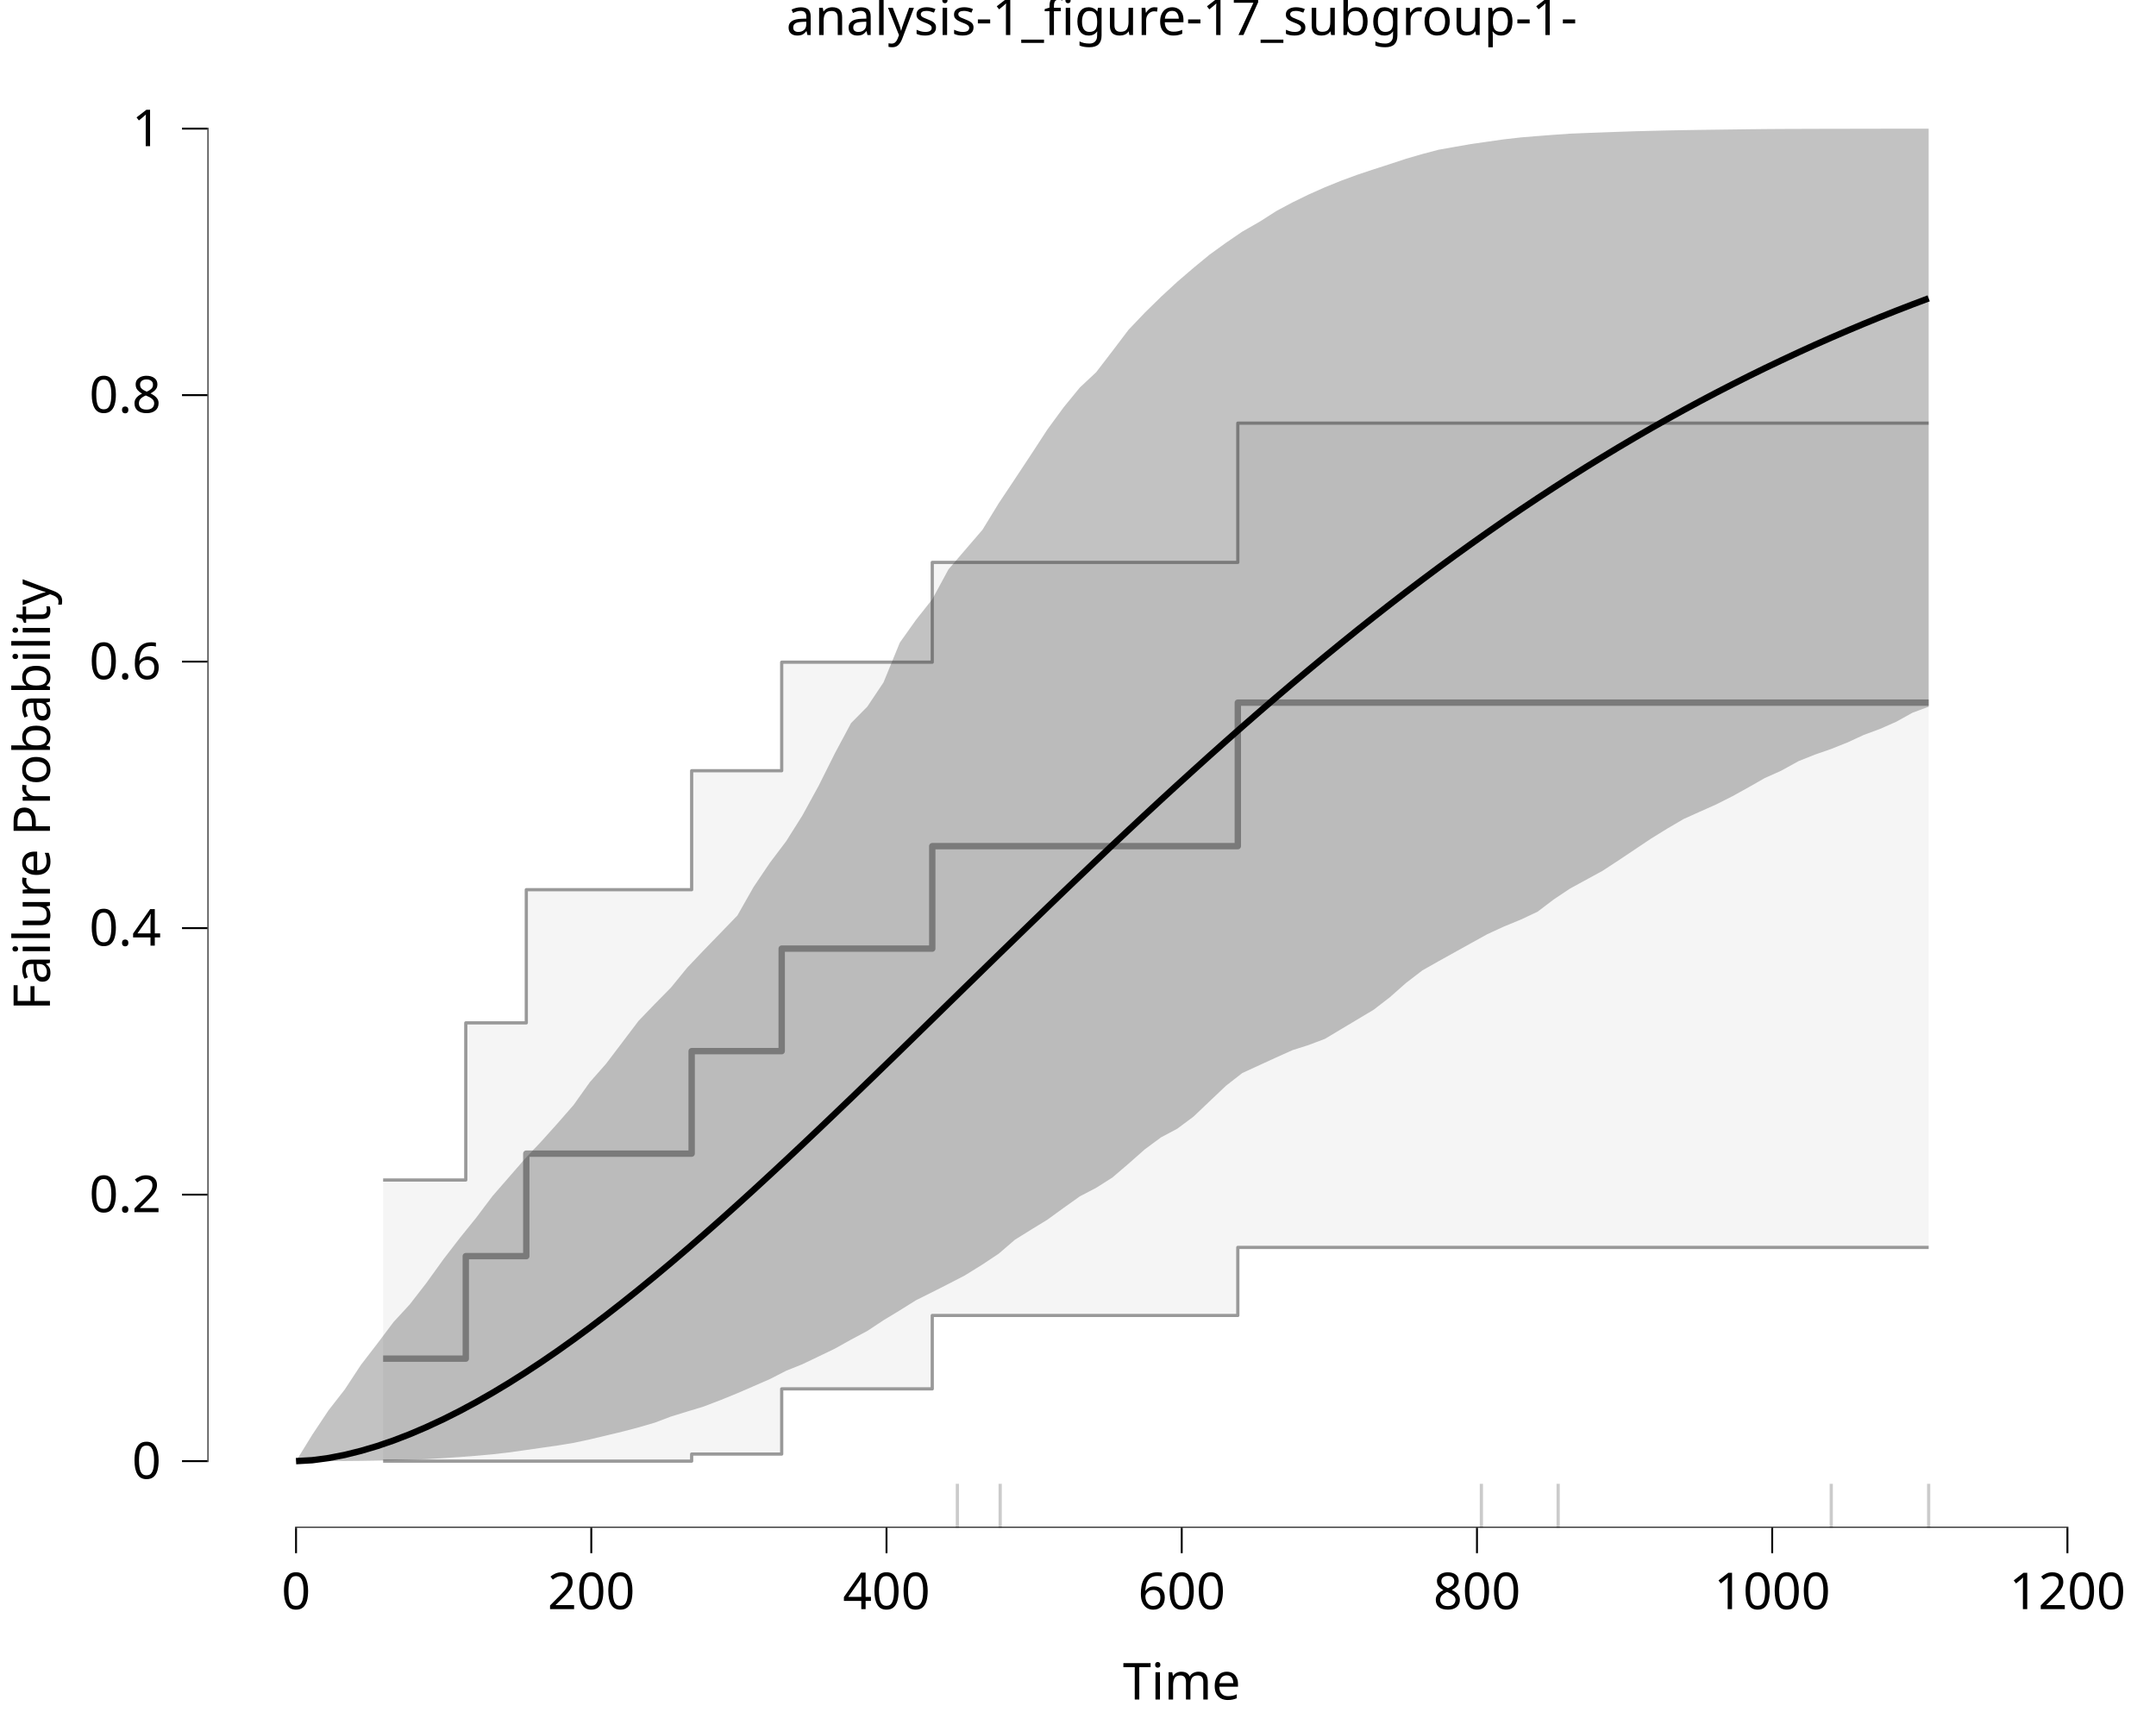
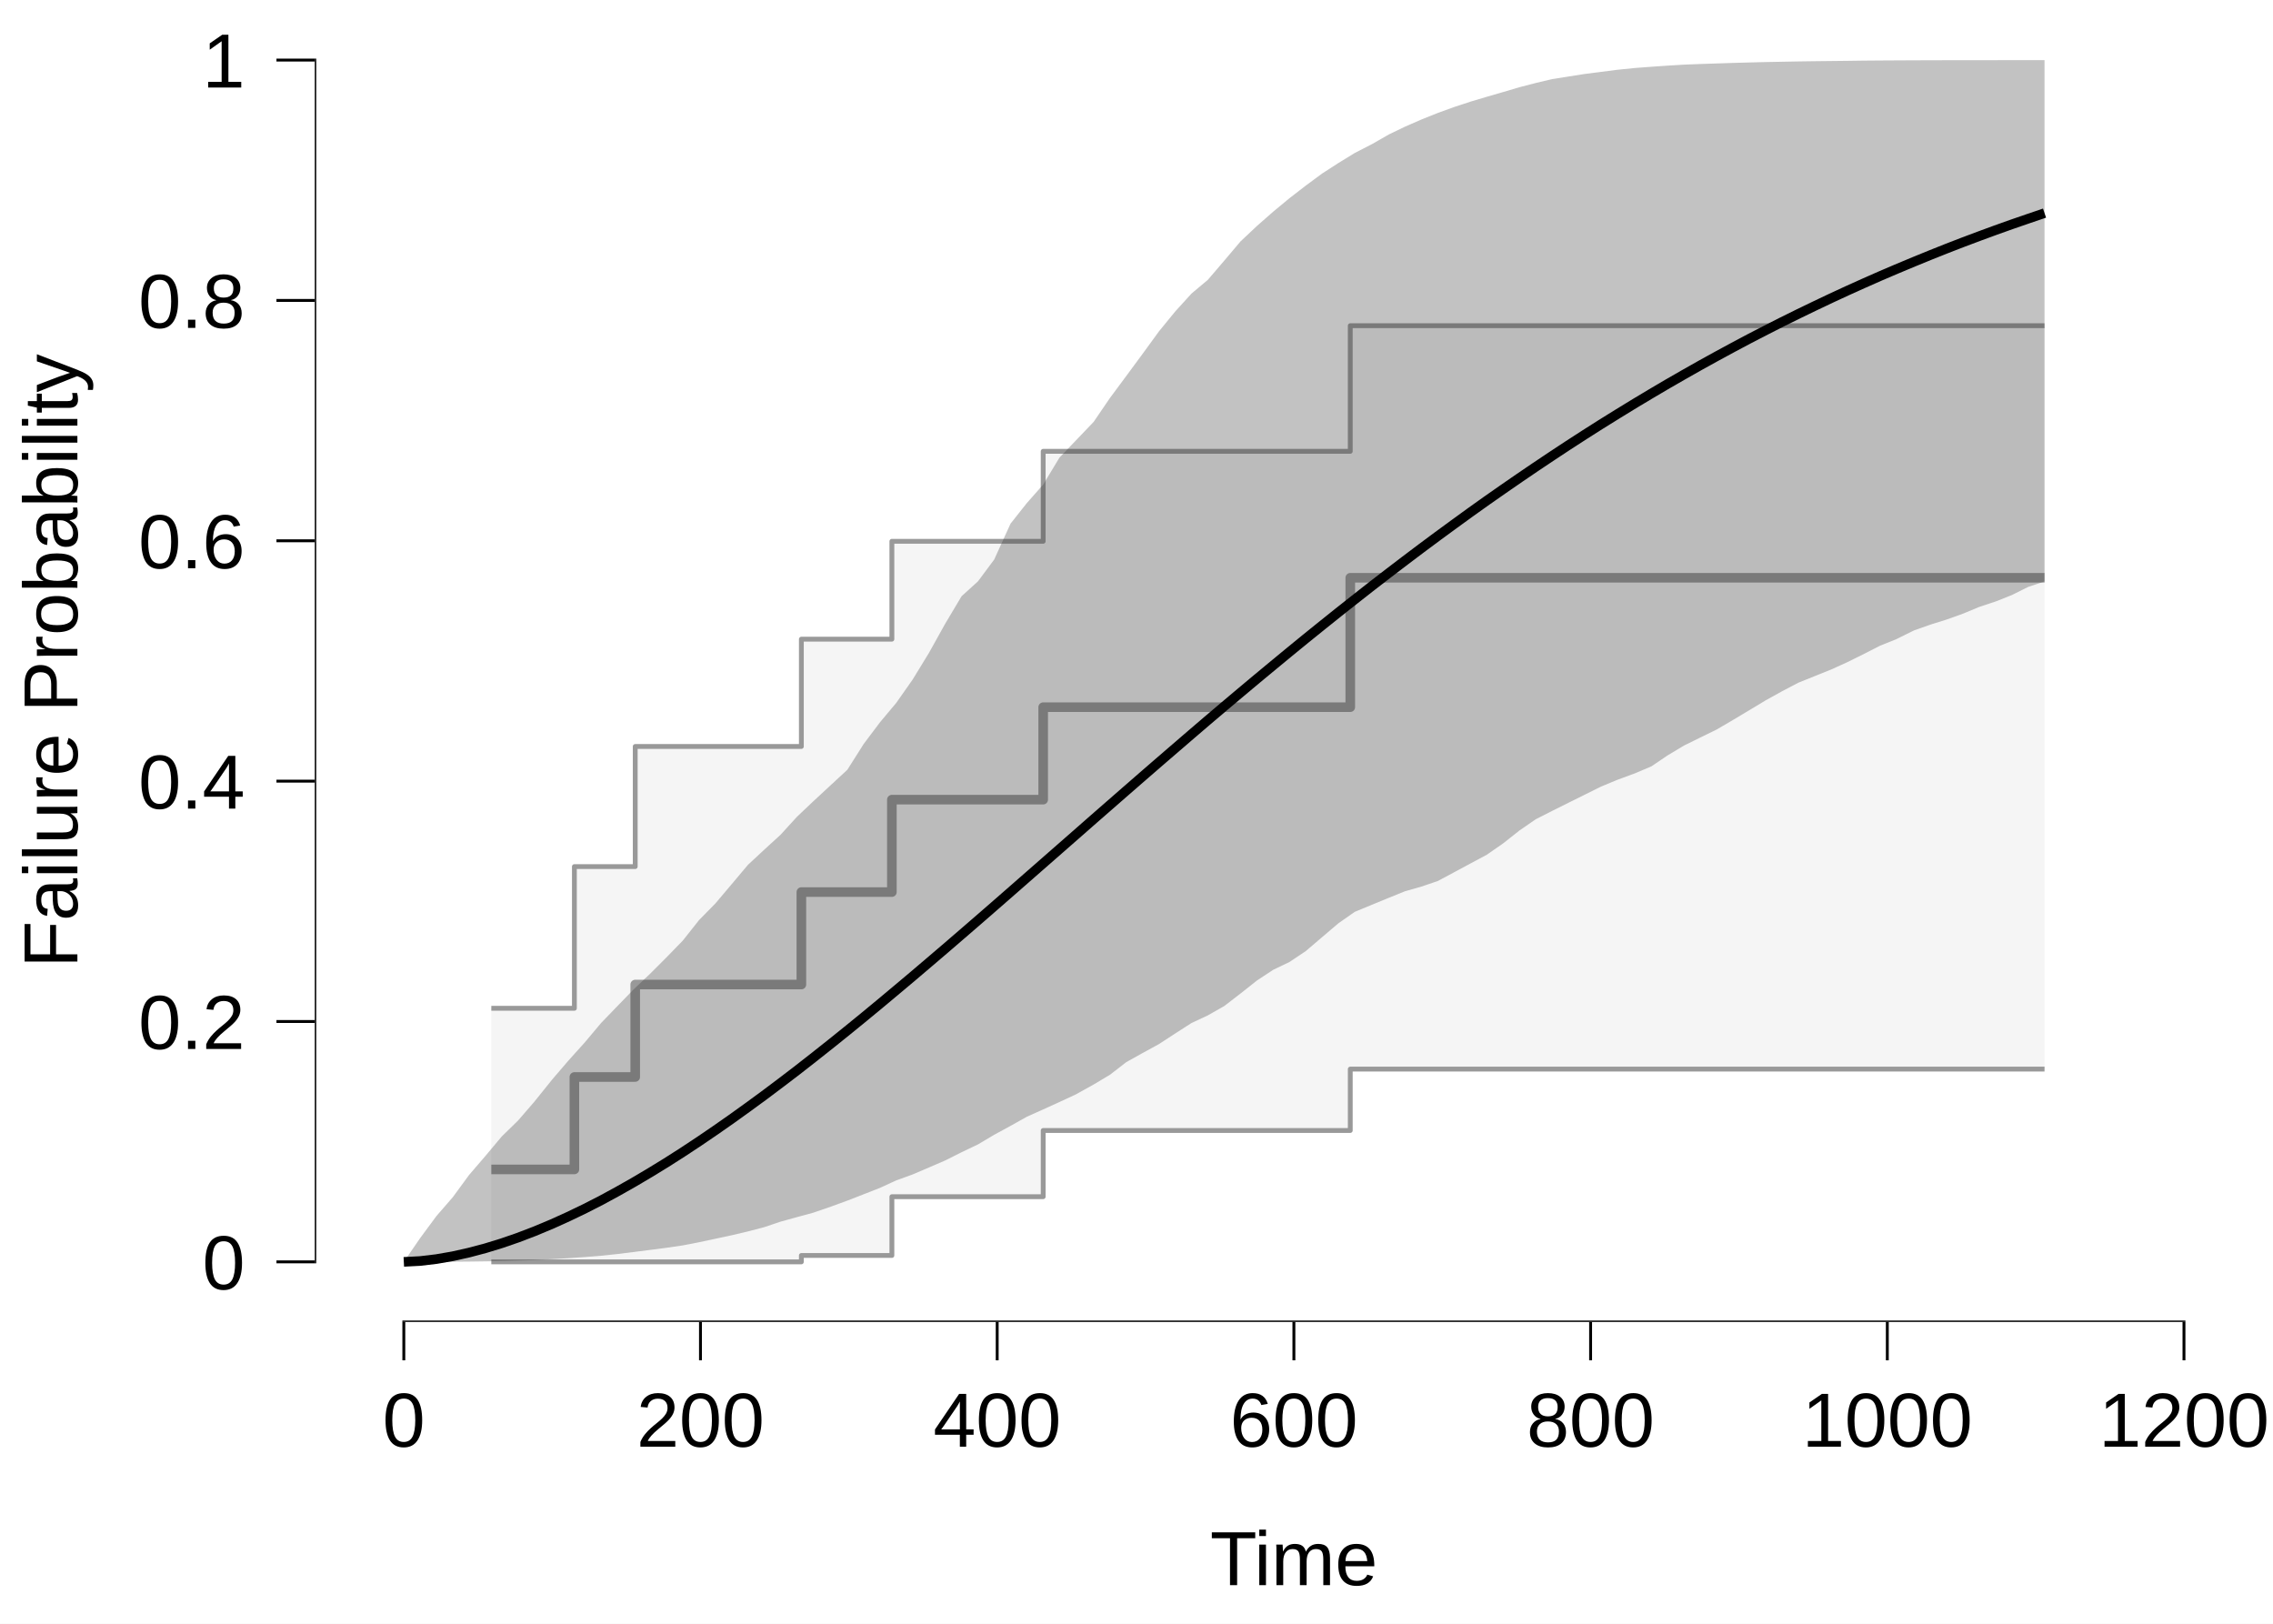
- <svg xmlns="http://www.w3.org/2000/svg" class="svglite" data-engine-version="2.0" width="720.00pt" height="576.00pt" viewBox="0 0 720.00 576.00">
-   <defs>
-     <style type="text/css">
+ <svg xmlns="http://www.w3.org/2000/svg" width="504.00pt" height="360.00pt" viewBox="0 0 504.00 360.00">
+   <g class="svglite">
+     <defs>
+       <style type="text/css">
    .svglite line, .svglite polyline, .svglite polygon, .svglite path, .svglite rect, .svglite circle {
      fill: none;
      stroke: #000000;
      stroke-linecap: round;
      stroke-linejoin: round;
      stroke-miterlimit: 10.00;
    }
+     .svglite text {
+       white-space: pre;
+     }
+     .svglite g.glyphgroup path {
+       fill: inherit;
+       stroke: none;
+     }
  </style>
-   </defs>
-   <rect width="100%" height="100%" style="stroke: none; fill: #FFFFFF;" />
-   <defs>
-     <clipPath id="cpMC4wMHw3MjAuMDB8MC4wMHw1NzYuMDA=">
-       <rect x="0.00" y="0.00" width="720.00" height="576.00" />
-     </clipPath>
-   </defs>
-   <g clip-path="url(#cpMC4wMHw3MjAuMDB8MC4wMHw1NzYuMDA=)">
-     <rect x="-0" y="0.00" width="720.00" height="576.00" style="stroke-width: 10.67; stroke: none;" />
-   </g>
-   <defs>
-     <clipPath id="cpNjkuMjh8NzIwLjAwfDIwLjcxfDUxMC4xNA==">
-       <rect x="69.28" y="20.71" width="650.72" height="489.43" />
-     </clipPath>
-   </defs>
-   <g clip-path="url(#cpNjkuMjh8NzIwLjAwfDIwLjcxfDUxMC4xNA==)">
-     <rect x="69.28" y="20.71" width="650.72" height="489.43" style="stroke-width: 10.67; stroke: none;" />
-     <line x1="319.71" y1="510.14" x2="319.71" y2="495.46" style="stroke-width: 1.07; stroke: #999999; stroke-opacity: 0.50; stroke-linecap: butt;" />
-     <line x1="334.01" y1="510.14" x2="334.01" y2="495.46" style="stroke-width: 1.07; stroke: #999999; stroke-opacity: 0.50; stroke-linecap: butt;" />
-     <line x1="494.71" y1="510.14" x2="494.71" y2="495.46" style="stroke-width: 1.07; stroke: #999999; stroke-opacity: 0.50; stroke-linecap: butt;" />
-     <line x1="520.35" y1="510.14" x2="520.35" y2="495.46" style="stroke-width: 1.07; stroke: #999999; stroke-opacity: 0.50; stroke-linecap: butt;" />
-     <line x1="611.55" y1="510.14" x2="611.55" y2="495.46" style="stroke-width: 1.07; stroke: #999999; stroke-opacity: 0.50; stroke-linecap: butt;" />
-     <line x1="644.08" y1="510.14" x2="644.08" y2="495.46" style="stroke-width: 1.07; stroke: #999999; stroke-opacity: 0.50; stroke-linecap: butt;" />
-     <polygon points="127.95,487.89 155.55,487.89 155.55,487.89 175.76,487.89 175.76,487.89 230.98,487.89 230.98,485.53 261.05,485.53 261.05,463.76 311.33,463.76 311.33,439.25 413.37,439.25 413.37,416.52 413.37,416.52 644.08,416.52 644.08,141.29 413.37,141.29 413.37,141.29 413.37,187.79 311.33,187.79 311.33,221.11 261.05,221.11 261.05,257.35 230.98,257.35 230.98,297.08 175.76,297.08 175.76,341.55 155.55,341.55 155.55,394.02 127.95,394.02 " style="stroke-width: 0.00; stroke: none; stroke-linecap: butt; fill: #999999; fill-opacity: 0.10;" />
-     <polyline points="127.95,487.89 155.55,487.89 155.55,487.89 175.76,487.89 175.76,487.89 230.98,487.89 230.98,485.53 261.05,485.53 261.05,463.76 311.33,463.76 311.33,439.25 413.37,439.25 413.37,416.52 413.37,416.52 644.08,416.52 " style="stroke-width: 1.07; stroke: #999999; stroke-linecap: butt;" />
-     <polyline points="644.08,141.29 413.37,141.29 413.37,141.29 413.37,187.79 311.33,187.79 311.33,221.11 261.05,221.11 261.05,257.35 230.98,257.35 230.98,297.08 175.76,297.08 175.76,341.55 155.55,341.55 155.55,394.02 127.95,394.02 " style="stroke-width: 1.07; stroke: #999999; stroke-linecap: butt;" />
-     <polyline points="127.95,453.67 155.55,453.67 155.55,419.44 175.76,419.44 175.76,385.21 230.98,385.21 230.98,350.99 261.05,350.99 261.05,316.76 311.33,316.76 311.33,282.54 413.37,282.54 413.37,234.62 413.37,234.62 644.08,234.62 " style="stroke-width: 2.13; stroke: #999999; stroke-linecap: butt;" />
-     <polygon points="98.86,487.89 104.28,487.89 109.71,487.88 115.13,487.85 120.55,487.80 125.97,487.71 131.40,487.60 136.82,487.44 142.24,487.24 148.16,486.88 153.58,486.52 159.00,486.11 164.43,485.62 169.85,484.99 175.27,484.24 180.69,483.46 186.12,482.68 191.54,481.80 196.96,480.64 202.38,479.35 207.81,478.05 213.23,476.63 218.65,475.05 224.08,473.00 229.50,471.33 234.92,469.69 240.84,467.42 246.26,465.21 251.68,462.86 257.10,460.50 262.53,457.72 267.95,455.54 273.37,452.95 278.79,450.34 284.22,447.31 289.64,444.42 295.06,440.84 300.49,437.55 305.91,434.16 311.33,431.46 316.75,428.71 322.18,425.90 328.09,422.24 333.51,418.63 338.94,413.96 344.36,410.59 349.78,407.27 355.20,403.33 360.63,399.47 366.05,396.64 371.47,393.20 376.90,388.56 382.32,383.77 387.74,379.77 393.16,376.89 398.59,372.84 404.01,367.68 409.43,362.54 414.85,358.31 420.77,355.59 426.19,353.10 431.61,350.67 437.04,348.94 442.46,346.89 447.88,343.65 453.30,340.41 458.73,337.17 464.15,332.99 469.57,328.20 475.00,324.03 480.42,320.96 485.84,317.95 491.26,314.94 496.69,311.94 502.11,309.44 508.02,307.00 513.45,304.45 518.87,300.34 524.29,296.72 529.71,293.76 535.14,290.80 540.56,287.26 545.98,283.63 551.41,280.00 556.83,276.65 562.25,273.48 567.67,271.04 573.10,268.62 578.52,265.89 583.94,262.89 589.36,259.80 594.79,257.37 600.70,254.12 606.12,251.97 611.55,250.08 616.97,247.92 622.39,245.41 627.82,243.40 633.24,241.01 638.66,238.00 644.08,235.98 644.08,42.96 638.66,42.97 633.24,42.97 627.82,42.98 622.39,42.99 616.97,43.00 611.55,43.01 606.12,43.02 600.70,43.04 594.79,43.06 589.36,43.10 583.94,43.16 578.52,43.23 573.10,43.30 567.67,43.37 562.25,43.46 556.83,43.56 551.41,43.69 545.98,43.83 540.56,44.01 535.14,44.21 529.71,44.41 524.29,44.63 518.87,45.01 513.45,45.43 508.02,45.87 502.11,46.54 496.69,47.32 491.26,48.09 485.84,49.04 480.42,50.00 475.00,51.43 469.57,53.00 464.15,54.79 458.73,56.54 453.30,58.35 447.88,60.34 442.46,62.53 437.04,64.94 431.61,67.59 426.19,70.49 420.77,73.96 414.85,77.35 409.43,81.06 404.01,84.97 398.59,89.43 393.16,94.09 387.74,99.09 382.32,104.40 376.90,110.09 371.47,117.25 366.05,124.31 360.63,129.38 355.20,136.01 349.78,143.41 344.36,151.72 338.94,159.92 333.51,168.07 328.09,176.91 322.18,183.78 316.75,190.11 311.33,200.11 305.91,206.96 300.49,214.59 295.06,227.85 289.64,235.96 284.22,241.44 278.79,251.58 273.37,262.42 267.95,272.31 262.53,280.91 257.10,288.10 251.68,296.14 246.26,305.69 240.84,311.30 234.92,317.40 229.50,323.11 224.08,329.75 218.65,335.27 213.23,340.90 207.81,348.07 202.38,355.22 196.96,361.37 191.54,368.98 186.12,375.19 180.69,381.23 175.27,386.97 169.85,393.20 164.43,399.43 159.00,406.65 153.58,413.36 148.16,420.39 142.24,428.60 136.82,435.58 131.40,441.47 125.97,448.69 120.55,455.73 115.13,463.97 109.71,470.93 104.28,479.09 98.86,487.89 " style="stroke-width: 0.00; stroke: none; stroke-linecap: butt; fill: #333333; fill-opacity: 0.30;" />
-     <polyline points="98.86,487.89 104.28,487.89 109.71,487.88 115.13,487.85 120.55,487.80 125.97,487.71 131.40,487.60 136.82,487.44 142.24,487.24 148.16,486.88 153.58,486.52 159.00,486.11 164.43,485.62 169.85,484.99 175.27,484.24 180.69,483.46 186.12,482.68 191.54,481.80 196.96,480.64 202.38,479.35 207.81,478.05 213.23,476.63 218.65,475.05 224.08,473.00 229.50,471.33 234.92,469.69 240.84,467.42 246.26,465.21 251.68,462.86 257.10,460.50 262.53,457.72 267.95,455.54 273.37,452.95 278.79,450.34 284.22,447.31 289.64,444.42 295.06,440.84 300.49,437.55 305.91,434.16 311.33,431.46 316.75,428.71 322.18,425.90 328.09,422.24 333.51,418.63 338.94,413.96 344.36,410.59 349.78,407.27 355.20,403.33 360.63,399.47 366.05,396.64 371.47,393.20 376.90,388.56 382.32,383.77 387.74,379.77 393.16,376.89 398.59,372.84 404.01,367.68 409.43,362.54 414.85,358.31 420.77,355.59 426.19,353.10 431.61,350.67 437.04,348.94 442.46,346.89 447.88,343.65 453.30,340.41 458.73,337.17 464.15,332.99 469.57,328.20 475.00,324.03 480.42,320.96 485.84,317.95 491.26,314.94 496.69,311.94 502.11,309.44 508.02,307.00 513.45,304.45 518.87,300.34 524.29,296.72 529.71,293.76 535.14,290.80 540.56,287.26 545.98,283.63 551.41,280.00 556.83,276.65 562.25,273.48 567.67,271.04 573.10,268.62 578.52,265.89 583.94,262.89 589.36,259.80 594.79,257.37 600.70,254.12 606.12,251.97 611.55,250.08 616.97,247.92 622.39,245.41 627.82,243.40 633.24,241.01 638.66,238.00 644.08,235.98 " style="stroke-width: 1.07; stroke: none; stroke-linecap: butt;" />
-     <polyline points="644.08,42.96 638.66,42.97 633.24,42.97 627.82,42.98 622.39,42.99 616.97,43.00 611.55,43.01 606.12,43.02 600.70,43.04 594.79,43.06 589.36,43.10 583.94,43.16 578.52,43.23 573.10,43.30 567.67,43.37 562.25,43.46 556.83,43.56 551.41,43.69 545.98,43.83 540.56,44.01 535.14,44.21 529.71,44.41 524.29,44.63 518.87,45.01 513.45,45.43 508.02,45.87 502.11,46.54 496.69,47.32 491.26,48.09 485.84,49.04 480.42,50.00 475.00,51.43 469.57,53.00 464.15,54.79 458.73,56.54 453.30,58.35 447.88,60.34 442.46,62.53 437.04,64.94 431.61,67.59 426.19,70.49 420.77,73.96 414.85,77.35 409.43,81.06 404.01,84.97 398.59,89.43 393.16,94.09 387.74,99.09 382.32,104.40 376.90,110.09 371.47,117.25 366.05,124.31 360.63,129.38 355.20,136.01 349.78,143.41 344.36,151.72 338.94,159.92 333.51,168.07 328.09,176.91 322.18,183.78 316.75,190.11 311.33,200.11 305.91,206.96 300.49,214.59 295.06,227.85 289.64,235.96 284.22,241.44 278.79,251.58 273.37,262.42 267.95,272.31 262.53,280.91 257.10,288.10 251.68,296.14 246.26,305.69 240.84,311.30 234.92,317.40 229.50,323.11 224.08,329.75 218.65,335.27 213.23,340.90 207.81,348.07 202.38,355.22 196.96,361.37 191.54,368.98 186.12,375.19 180.69,381.23 175.27,386.97 169.85,393.20 164.43,399.43 159.00,406.65 153.58,413.36 148.16,420.39 142.24,428.60 136.82,435.58 131.40,441.47 125.97,448.69 120.55,455.73 115.13,463.97 109.71,470.93 104.28,479.09 98.86,487.89 " style="stroke-width: 1.07; stroke: none; stroke-linecap: butt;" />
-     <polyline points="98.86,487.89 104.28,487.58 109.71,486.86 115.13,485.81 120.55,484.46 125.97,482.86 131.40,481.00 136.82,478.91 142.24,476.60 148.16,473.85 153.58,471.12 159.00,468.21 164.43,465.11 169.85,461.85 175.27,458.43 180.69,454.86 186.12,451.14 191.54,447.28 196.96,443.30 202.38,439.19 207.81,434.96 213.23,430.63 218.65,426.19 224.08,421.66 229.50,417.03 234.92,412.33 240.84,407.11 246.26,402.24 251.68,397.32 257.10,392.33 262.53,387.29 267.95,382.20 273.37,377.07 278.79,371.90 284.22,366.70 289.64,361.47 295.06,356.22 300.49,350.95 305.91,345.66 311.33,340.37 316.75,335.07 322.18,329.77 328.09,324.00 333.51,318.71 338.94,313.44 344.36,308.18 349.78,302.94 355.20,297.72 360.63,292.53 366.05,287.37 371.47,282.23 376.90,277.14 382.32,272.08 387.74,267.06 393.16,262.09 398.59,257.16 404.01,252.27 409.43,247.44 414.85,242.66 420.77,237.50 426.19,232.83 431.61,228.22 437.04,223.67 442.46,219.18 447.88,214.75 453.30,210.38 458.73,206.07 464.15,201.83 469.57,197.66 475.00,193.55 480.42,189.51 485.84,185.54 491.26,181.64 496.69,177.80 502.11,174.03 508.02,170.00 513.45,166.38 518.87,162.83 524.29,159.35 529.71,155.94 535.14,152.60 540.56,149.33 545.98,146.13 551.41,142.99 556.83,139.93 562.25,136.93 567.67,134.00 573.10,131.14 578.52,128.35 583.94,125.62 589.36,122.96 594.79,120.37 600.70,117.61 606.12,115.14 611.55,112.74 616.97,110.41 622.39,108.13 627.82,105.91 633.24,103.76 638.66,101.66 644.08,99.62 " style="stroke-width: 2.13; stroke-linecap: butt;" />
-     <line x1="98.54" y1="510.14" x2="690.74" y2="510.14" style="stroke-width: 0.64; stroke-linecap: butt;" />
-     <line x1="69.28" y1="488.21" x2="69.28" y2="42.64" style="stroke-width: 0.64; stroke-linecap: butt;" />
-     <rect x="69.28" y="20.71" width="650.72" height="489.43" style="stroke-width: 0.00; stroke: none;" />
-   </g>
-   <g clip-path="url(#cpMC4wMHw3MjAuMDB8MC4wMHw1NzYuMDA=)">
-     <polyline points="69.28,510.14 69.28,20.71 " style="stroke-width: 0.00; stroke: none; stroke-linecap: butt;" />
-     <text x="53.81" y="493.74" text-anchor="end" style="font-size: 17.00px; font-family: sans;" textLength="9.46px" lengthAdjust="spacingAndGlyphs">0</text>
-     <text x="53.81" y="404.75" text-anchor="end" style="font-size: 17.00px; font-family: sans;" textLength="23.63px" lengthAdjust="spacingAndGlyphs">0.2</text>
-     <text x="53.81" y="315.77" text-anchor="end" style="font-size: 17.00px; font-family: sans;" textLength="23.63px" lengthAdjust="spacingAndGlyphs">0.4</text>
-     <text x="53.81" y="226.78" text-anchor="end" style="font-size: 17.00px; font-family: sans;" textLength="23.63px" lengthAdjust="spacingAndGlyphs">0.6</text>
-     <text x="53.81" y="137.79" text-anchor="end" style="font-size: 17.00px; font-family: sans;" textLength="23.63px" lengthAdjust="spacingAndGlyphs">0.8</text>
-     <text x="53.81" y="48.80" text-anchor="end" style="font-size: 17.00px; font-family: sans;" textLength="9.46px" lengthAdjust="spacingAndGlyphs">1</text>
-     <polyline points="60.78,487.89 69.28,487.89 " style="stroke-width: 0.64; stroke-linecap: butt;" />
-     <polyline points="60.78,398.91 69.28,398.91 " style="stroke-width: 0.64; stroke-linecap: butt;" />
-     <polyline points="60.78,309.92 69.28,309.92 " style="stroke-width: 0.64; stroke-linecap: butt;" />
-     <polyline points="60.78,220.93 69.28,220.93 " style="stroke-width: 0.64; stroke-linecap: butt;" />
-     <polyline points="60.78,131.94 69.28,131.94 " style="stroke-width: 0.64; stroke-linecap: butt;" />
-     <polyline points="60.78,42.95 69.28,42.95 " style="stroke-width: 0.64; stroke-linecap: butt;" />
-     <polyline points="69.28,510.14 720.00,510.14 " style="stroke-width: 0.00; stroke: none; stroke-linecap: butt;" />
-     <polyline points="98.86,518.64 98.86,510.14 " style="stroke-width: 0.64; stroke-linecap: butt;" />
-     <polyline points="197.46,518.64 197.46,510.14 " style="stroke-width: 0.64; stroke-linecap: butt;" />
-     <polyline points="296.05,518.64 296.05,510.14 " style="stroke-width: 0.64; stroke-linecap: butt;" />
-     <polyline points="394.64,518.64 394.64,510.14 " style="stroke-width: 0.64; stroke-linecap: butt;" />
-     <polyline points="493.24,518.64 493.24,510.14 " style="stroke-width: 0.64; stroke-linecap: butt;" />
-     <polyline points="591.83,518.64 591.83,510.14 " style="stroke-width: 0.64; stroke-linecap: butt;" />
-     <polyline points="690.42,518.64 690.42,510.14 " style="stroke-width: 0.64; stroke-linecap: butt;" />
-     <text x="98.86" y="537.32" text-anchor="middle" style="font-size: 17.00px; font-family: sans;" textLength="9.46px" lengthAdjust="spacingAndGlyphs">0</text>
-     <text x="197.46" y="537.32" text-anchor="middle" style="font-size: 17.00px; font-family: sans;" textLength="28.37px" lengthAdjust="spacingAndGlyphs">200</text>
-     <text x="296.05" y="537.32" text-anchor="middle" style="font-size: 17.00px; font-family: sans;" textLength="28.37px" lengthAdjust="spacingAndGlyphs">400</text>
-     <text x="394.64" y="537.32" text-anchor="middle" style="font-size: 17.00px; font-family: sans;" textLength="28.37px" lengthAdjust="spacingAndGlyphs">600</text>
-     <text x="493.24" y="537.32" text-anchor="middle" style="font-size: 17.00px; font-family: sans;" textLength="28.37px" lengthAdjust="spacingAndGlyphs">800</text>
-     <text x="591.83" y="537.32" text-anchor="middle" style="font-size: 17.00px; font-family: sans;" textLength="37.82px" lengthAdjust="spacingAndGlyphs">1000</text>
-     <text x="690.42" y="537.32" text-anchor="middle" style="font-size: 17.00px; font-family: sans;" textLength="37.82px" lengthAdjust="spacingAndGlyphs">1200</text>
-     <text x="394.64" y="567.49" text-anchor="middle" style="font-size: 17.00px; font-family: sans;" textLength="37.78px" lengthAdjust="spacingAndGlyphs">Time</text>
-     <text transform="translate(16.68,265.42) rotate(-90)" text-anchor="middle" style="font-size: 17.00px; font-family: sans;" textLength="136.06px" lengthAdjust="spacingAndGlyphs">Failure Probability</text>
-     <text x="394.64" y="11.70" text-anchor="middle" style="font-size: 17.00px; font-family: sans;" textLength="254.24px" lengthAdjust="spacingAndGlyphs">analysis-1_figure-17_subgroup-1-</text>
+     </defs>
+     <rect width="100%" height="100%" style="stroke: none; fill: #FFFFFF;" />
+     <defs>
+       <clipPath id="cpMC4wMHw1MDQuMDB8MC4wMHwzNjAuMDA=">
+         <rect x="0.00" y="0.00" width="504.00" height="360.00" />
+       </clipPath>
+     </defs>
+     <g clip-path="url(#cpMC4wMHw1MDQuMDB8MC4wMHwzNjAuMDA=)">
+       <rect x="0.00" y="0.00" width="504.00" height="360.00" style="stroke-width: 10.67; stroke: none;" />
+     </g>
+     <defs>
+       <clipPath id="cpNjkuODB8NTA0LjAwfDAuMDB8MjkzLjA5">
+         <rect x="69.80" y="0.00" width="434.20" height="293.09" />
+       </clipPath>
+     </defs>
+     <g clip-path="url(#cpNjkuODB8NTA0LjAwfDAuMDB8MjkzLjA5)">
+       <rect x="69.80" y="0.00" width="434.20" height="293.09" style="stroke-width: 10.67; stroke: none;" />
+       <polygon points="108.94,279.77 127.36,279.77 127.36,279.77 140.85,279.77 140.85,279.77 177.69,279.77 177.69,278.35 197.76,278.35 197.76,265.32 231.31,265.32 231.31,250.64 299.40,250.64 299.40,237.03 299.40,237.03 453.34,237.03 453.34,72.21 299.40,72.21 299.40,72.21 299.40,100.06 231.31,100.06 231.31,120.01 197.76,120.01 197.76,141.71 177.69,141.71 177.69,165.50 140.85,165.50 140.85,192.13 127.36,192.13 127.36,223.55 108.94,223.55 " style="stroke-width: 0.00; stroke: none; stroke-linecap: butt; fill: #999999; fill-opacity: 0.10;" />
+       <polyline points="108.94,279.77 127.36,279.77 127.36,279.77 140.85,279.77 140.85,279.77 177.69,279.77 177.69,278.35 197.76,278.35 197.76,265.32 231.31,265.32 231.31,250.64 299.40,250.64 299.40,237.03 299.40,237.03 453.34,237.03 " style="stroke-width: 1.07; stroke: #999999; stroke-linecap: butt;" />
+       <polyline points="453.34,72.21 299.40,72.21 299.40,72.21 299.40,100.06 231.31,100.06 231.31,120.01 197.76,120.01 197.76,141.71 177.69,141.71 177.69,165.50 140.85,165.50 140.85,192.13 127.36,192.13 127.36,223.55 108.94,223.55 " style="stroke-width: 1.07; stroke: #999999; stroke-linecap: butt;" />
+       <polyline points="108.94,259.27 127.36,259.27 127.36,238.78 140.85,238.78 140.85,218.28 177.69,218.28 177.69,197.78 197.76,197.78 197.76,177.29 231.31,177.29 231.31,156.79 299.40,156.79 299.40,128.10 299.40,128.10 453.34,128.10 " style="stroke-width: 2.13; stroke: #999999; stroke-linecap: butt;" />
+       <polygon points="89.54,279.77 93.16,279.77 96.77,279.76 100.39,279.74 104.01,279.71 107.63,279.66 111.25,279.59 114.87,279.49 118.48,279.38 122.43,279.16 126.05,278.95 129.67,278.70 133.29,278.41 136.90,278.03 140.52,277.58 144.14,277.12 147.76,276.65 151.38,276.12 155.00,275.42 158.61,274.65 162.23,273.87 165.85,273.02 169.47,272.07 173.09,270.85 176.71,269.85 180.32,268.87 184.27,267.51 187.89,266.19 191.51,264.78 195.13,263.36 198.74,261.70 202.36,260.39 205.98,258.84 209.60,257.28 213.22,255.46 216.84,253.73 220.45,251.59 224.07,249.62 227.69,247.59 231.31,245.97 234.93,244.32 238.55,242.64 242.49,240.45 246.11,238.29 249.73,235.49 253.35,233.47 256.97,231.49 260.59,229.13 264.20,226.81 267.82,225.12 271.44,223.06 275.06,220.28 278.68,217.41 282.30,215.02 285.91,213.29 289.53,210.87 293.15,207.78 296.77,204.70 300.39,202.17 304.33,200.54 307.95,199.05 311.57,197.59 315.19,196.56 318.81,195.33 322.43,193.39 326.04,191.45 329.66,189.51 333.28,187.00 336.90,184.14 340.52,181.64 344.14,179.80 347.75,178.00 351.37,176.20 354.99,174.40 358.61,172.90 362.56,171.44 366.17,169.91 369.79,167.46 373.41,165.29 377.03,163.51 380.65,161.74 384.27,159.62 387.88,157.45 391.50,155.28 395.12,153.27 398.74,151.37 402.36,149.91 405.98,148.46 409.59,146.82 413.21,145.03 416.83,143.18 420.45,141.72 424.40,139.77 428.02,138.49 431.63,137.36 435.25,136.06 438.87,134.56 442.49,133.36 446.11,131.92 449.73,130.12 453.34,128.91 453.34,13.33 449.73,13.33 446.11,13.33 442.49,13.34 438.87,13.34 435.25,13.35 431.63,13.35 428.02,13.36 424.40,13.37 420.45,13.39 416.83,13.41 413.21,13.44 409.59,13.49 405.98,13.53 402.36,13.57 398.74,13.62 395.12,13.69 391.50,13.76 387.88,13.85 384.27,13.95 380.65,14.07 377.03,14.19 373.41,14.33 369.79,14.55 366.17,14.80 362.56,15.07 358.61,15.47 354.99,15.94 351.37,16.40 347.75,16.97 344.14,17.54 340.52,18.40 336.90,19.34 333.28,20.41 329.66,21.46 326.04,22.54 322.43,23.73 318.81,25.04 315.19,26.49 311.57,28.07 307.95,29.81 304.33,31.89 300.39,33.92 296.77,36.14 293.15,38.48 289.53,41.15 285.91,43.95 282.30,46.94 278.68,50.12 275.06,53.53 271.44,57.81 267.82,62.04 264.20,65.08 260.59,69.05 256.97,73.48 253.35,78.45 249.73,83.36 246.11,88.24 242.49,93.54 238.55,97.66 234.93,101.44 231.31,107.43 227.69,111.53 224.07,116.10 220.45,124.05 216.84,128.90 213.22,132.18 209.60,138.25 205.98,144.75 202.36,150.67 198.74,155.82 195.13,160.13 191.51,164.94 187.89,170.66 184.27,174.01 180.32,177.67 176.71,181.09 173.09,185.06 169.47,188.37 165.85,191.74 162.23,196.04 158.61,200.32 155.00,204.00 151.38,208.56 147.76,212.28 144.14,215.90 140.52,219.33 136.90,223.06 133.29,226.80 129.67,231.11 126.05,235.13 122.43,239.35 118.48,244.26 114.87,248.44 111.25,251.97 107.63,256.29 104.01,260.50 100.39,265.44 96.77,269.61 93.16,274.50 89.54,279.77 " style="stroke-width: 0.00; stroke: none; stroke-linecap: butt; fill: #333333; fill-opacity: 0.30;" />
+       <polyline points="89.54,279.77 93.16,279.77 96.77,279.76 100.39,279.74 104.01,279.71 107.63,279.66 111.25,279.59 114.87,279.49 118.48,279.38 122.43,279.16 126.05,278.95 129.67,278.70 133.29,278.41 136.90,278.03 140.52,277.58 144.14,277.12 147.76,276.65 151.38,276.12 155.00,275.42 158.61,274.65 162.23,273.87 165.85,273.02 169.47,272.07 173.09,270.85 176.71,269.85 180.32,268.87 184.27,267.51 187.89,266.19 191.51,264.78 195.13,263.36 198.74,261.70 202.36,260.39 205.98,258.84 209.60,257.28 213.22,255.46 216.84,253.73 220.45,251.59 224.07,249.62 227.69,247.59 231.31,245.97 234.93,244.32 238.55,242.64 242.49,240.45 246.11,238.29 249.73,235.49 253.35,233.47 256.97,231.49 260.59,229.13 264.20,226.81 267.82,225.12 271.44,223.06 275.06,220.28 278.68,217.41 282.30,215.02 285.91,213.29 289.53,210.87 293.15,207.78 296.77,204.70 300.39,202.17 304.33,200.54 307.95,199.05 311.57,197.59 315.19,196.56 318.81,195.33 322.43,193.39 326.04,191.45 329.66,189.51 333.28,187.00 336.90,184.14 340.52,181.64 344.14,179.80 347.75,178.00 351.37,176.20 354.99,174.40 358.61,172.90 362.56,171.44 366.17,169.91 369.79,167.46 373.41,165.29 377.03,163.51 380.65,161.74 384.27,159.62 387.88,157.45 391.50,155.28 395.12,153.27 398.74,151.37 402.36,149.91 405.98,148.46 409.59,146.82 413.21,145.03 416.83,143.18 420.45,141.72 424.40,139.77 428.02,138.49 431.63,137.36 435.25,136.06 438.87,134.56 442.49,133.36 446.11,131.92 449.73,130.12 453.34,128.91 " style="stroke-width: 1.07; stroke: none; stroke-linecap: butt;" />
+       <polyline points="453.34,13.33 449.73,13.33 446.11,13.33 442.49,13.34 438.87,13.34 435.25,13.35 431.63,13.35 428.02,13.36 424.40,13.37 420.45,13.39 416.83,13.41 413.21,13.44 409.59,13.49 405.98,13.53 402.36,13.57 398.74,13.62 395.12,13.69 391.50,13.76 387.88,13.85 384.27,13.95 380.65,14.07 377.03,14.19 373.41,14.33 369.79,14.55 366.17,14.80 362.56,15.07 358.61,15.47 354.99,15.94 351.37,16.40 347.75,16.97 344.14,17.54 340.52,18.40 336.90,19.34 333.28,20.41 329.66,21.46 326.04,22.54 322.43,23.73 318.81,25.04 315.19,26.49 311.57,28.07 307.95,29.81 304.33,31.89 300.39,33.92 296.77,36.14 293.15,38.48 289.53,41.15 285.91,43.95 282.30,46.94 278.68,50.12 275.06,53.53 271.44,57.81 267.82,62.04 264.20,65.08 260.59,69.05 256.97,73.48 253.35,78.45 249.73,83.36 246.11,88.24 242.49,93.54 238.55,97.66 234.93,101.44 231.31,107.43 227.69,111.53 224.07,116.10 220.45,124.05 216.84,128.90 213.22,132.18 209.60,138.25 205.98,144.75 202.36,150.67 198.74,155.82 195.13,160.13 191.51,164.94 187.89,170.66 184.27,174.01 180.32,177.67 176.71,181.09 173.09,185.06 169.47,188.37 165.85,191.74 162.23,196.04 158.61,200.32 155.00,204.00 151.38,208.56 147.76,212.28 144.14,215.90 140.52,219.33 136.90,223.06 133.29,226.80 129.67,231.11 126.05,235.13 122.43,239.35 118.48,244.26 114.87,248.44 111.25,251.97 107.63,256.29 104.01,260.50 100.39,265.44 96.77,269.61 93.16,274.50 89.54,279.77 " style="stroke-width: 1.07; stroke: none; stroke-linecap: butt;" />
+       <polyline points="89.54,279.77 93.16,279.58 96.77,279.15 100.39,278.52 104.01,277.71 107.63,276.75 111.25,275.64 114.87,274.39 118.48,273.01 122.43,271.36 126.05,269.72 129.67,267.98 133.29,266.13 136.90,264.17 140.52,262.12 144.14,259.98 147.76,257.76 151.38,255.45 155.00,253.06 158.61,250.60 162.23,248.07 165.85,245.47 169.47,242.82 173.09,240.10 176.71,237.34 180.32,234.52 184.27,231.39 187.89,228.48 191.51,225.53 195.13,222.54 198.74,219.52 202.36,216.48 205.98,213.40 209.60,210.31 213.22,207.19 216.84,204.06 220.45,200.92 224.07,197.76 227.69,194.59 231.31,191.42 234.93,188.25 238.55,185.08 242.49,181.62 246.11,178.46 249.73,175.30 253.35,172.15 256.97,169.01 260.59,165.89 264.20,162.78 267.82,159.68 271.44,156.61 275.06,153.56 278.68,150.53 282.30,147.53 285.91,144.55 289.53,141.59 293.15,138.67 296.77,135.77 300.39,132.91 304.33,129.82 307.95,127.03 311.57,124.27 315.19,121.54 318.81,118.85 322.43,116.20 326.04,113.58 329.66,111.00 333.28,108.47 336.90,105.97 340.52,103.51 344.14,101.09 347.75,98.71 351.37,96.37 354.99,94.07 358.61,91.82 362.56,89.40 366.17,87.24 369.79,85.11 373.41,83.03 377.03,80.98 380.65,78.98 384.27,77.02 387.88,75.10 391.50,73.23 395.12,71.39 398.74,69.60 402.36,67.85 405.98,66.13 409.59,64.46 413.21,62.83 416.83,61.23 420.45,59.68 424.40,58.03 428.02,56.55 431.63,55.11 435.25,53.71 438.87,52.35 442.49,51.02 446.11,49.73 449.73,48.48 453.34,47.25 " style="stroke-width: 2.13; stroke-linecap: butt;" />
+       <line x1="89.22" y1="293.09" x2="484.58" y2="293.09" style="stroke-width: 0.64; stroke-linecap: butt;" />
+       <line x1="69.80" y1="280.09" x2="69.80" y2="13.00" style="stroke-width: 0.64; stroke-linecap: butt;" />
+       <rect x="69.80" y="0.00" width="434.20" height="293.09" style="stroke-width: 0.00; stroke: none;" />
+     </g>
+     <g clip-path="url(#cpMC4wMHw1MDQuMDB8MC4wMHwzNjAuMDA=)">
+       <polyline points="69.80,293.09 69.80,0.00 " style="stroke-width: 0.00; stroke: none; stroke-linecap: butt;" />
+       <text x="54.32" y="285.86" text-anchor="end" style="font-size: 17.00px; font-family: &quot;Arial&quot;;" textLength="9.45px" lengthAdjust="spacingAndGlyphs">0</text>
+       <text x="54.32" y="232.57" text-anchor="end" style="font-size: 17.00px; font-family: &quot;Arial&quot;;" textLength="23.62px" lengthAdjust="spacingAndGlyphs">0.2</text>
+       <text x="54.32" y="179.28" text-anchor="end" style="font-size: 17.00px; font-family: &quot;Arial&quot;;" textLength="23.62px" lengthAdjust="spacingAndGlyphs">0.4</text>
+       <text x="54.32" y="125.99" text-anchor="end" style="font-size: 17.00px; font-family: &quot;Arial&quot;;" textLength="23.62px" lengthAdjust="spacingAndGlyphs">0.6</text>
+       <text x="54.32" y="72.70" text-anchor="end" style="font-size: 17.00px; font-family: &quot;Arial&quot;;" textLength="23.62px" lengthAdjust="spacingAndGlyphs">0.8</text>
+       <text x="54.32" y="19.41" text-anchor="end" style="font-size: 17.00px; font-family: &quot;Arial&quot;;" textLength="9.45px" lengthAdjust="spacingAndGlyphs">1</text>
+       <polyline points="61.30,279.77 69.80,279.77 " style="stroke-width: 0.64; stroke-linecap: butt;" />
+       <polyline points="61.30,226.48 69.80,226.48 " style="stroke-width: 0.64; stroke-linecap: butt;" />
+       <polyline points="61.30,173.19 69.80,173.19 " style="stroke-width: 0.64; stroke-linecap: butt;" />
+       <polyline points="61.30,119.90 69.80,119.90 " style="stroke-width: 0.64; stroke-linecap: butt;" />
+       <polyline points="61.30,66.61 69.80,66.61 " style="stroke-width: 0.64; stroke-linecap: butt;" />
+       <polyline points="61.30,13.32 69.80,13.32 " style="stroke-width: 0.64; stroke-linecap: butt;" />
+       <polyline points="69.80,293.09 504.00,293.09 " style="stroke-width: 0.00; stroke: none; stroke-linecap: butt;" />
+       <polyline points="89.54,301.59 89.54,293.09 " style="stroke-width: 0.64; stroke-linecap: butt;" />
+       <polyline points="155.32,301.59 155.32,293.09 " style="stroke-width: 0.64; stroke-linecap: butt;" />
+       <polyline points="221.11,301.59 221.11,293.09 " style="stroke-width: 0.64; stroke-linecap: butt;" />
+       <polyline points="286.90,301.59 286.90,293.09 " style="stroke-width: 0.64; stroke-linecap: butt;" />
+       <polyline points="352.69,301.59 352.69,293.09 " style="stroke-width: 0.64; stroke-linecap: butt;" />
+       <polyline points="418.48,301.59 418.48,293.09 " style="stroke-width: 0.64; stroke-linecap: butt;" />
+       <polyline points="484.26,301.59 484.26,293.09 " style="stroke-width: 0.64; stroke-linecap: butt;" />
+       <text x="89.54" y="320.74" text-anchor="middle" style="font-size: 17.00px; font-family: &quot;Arial&quot;;" textLength="9.45px" lengthAdjust="spacingAndGlyphs">0</text>
+       <text x="155.32" y="320.74" text-anchor="middle" style="font-size: 17.00px; font-family: &quot;Arial&quot;;" textLength="28.36px" lengthAdjust="spacingAndGlyphs">200</text>
+       <text x="221.11" y="320.74" text-anchor="middle" style="font-size: 17.00px; font-family: &quot;Arial&quot;;" textLength="28.36px" lengthAdjust="spacingAndGlyphs">400</text>
+       <text x="286.90" y="320.74" text-anchor="middle" style="font-size: 17.00px; font-family: &quot;Arial&quot;;" textLength="28.36px" lengthAdjust="spacingAndGlyphs">600</text>
+       <text x="352.69" y="320.74" text-anchor="middle" style="font-size: 17.00px; font-family: &quot;Arial&quot;;" textLength="28.36px" lengthAdjust="spacingAndGlyphs">800</text>
+       <text x="418.48" y="320.74" text-anchor="middle" style="font-size: 17.00px; font-family: &quot;Arial&quot;;" textLength="37.81px" lengthAdjust="spacingAndGlyphs">1000</text>
+       <text x="484.26" y="320.74" text-anchor="middle" style="font-size: 17.00px; font-family: &quot;Arial&quot;;" textLength="37.81px" lengthAdjust="spacingAndGlyphs">1200</text>
+       <text x="286.90" y="351.44" text-anchor="middle" style="font-size: 17.00px; font-family: &quot;Arial&quot;;" textLength="37.16px" lengthAdjust="spacingAndGlyphs">Time</text>
+       <text transform="translate(17.16,146.54) rotate(-90)" text-anchor="middle" style="font-size: 17.00px; font-family: &quot;Arial&quot;;" textLength="136.06px" lengthAdjust="spacingAndGlyphs">Failure Probability</text>
+     </g>
  </g>
</svg>
